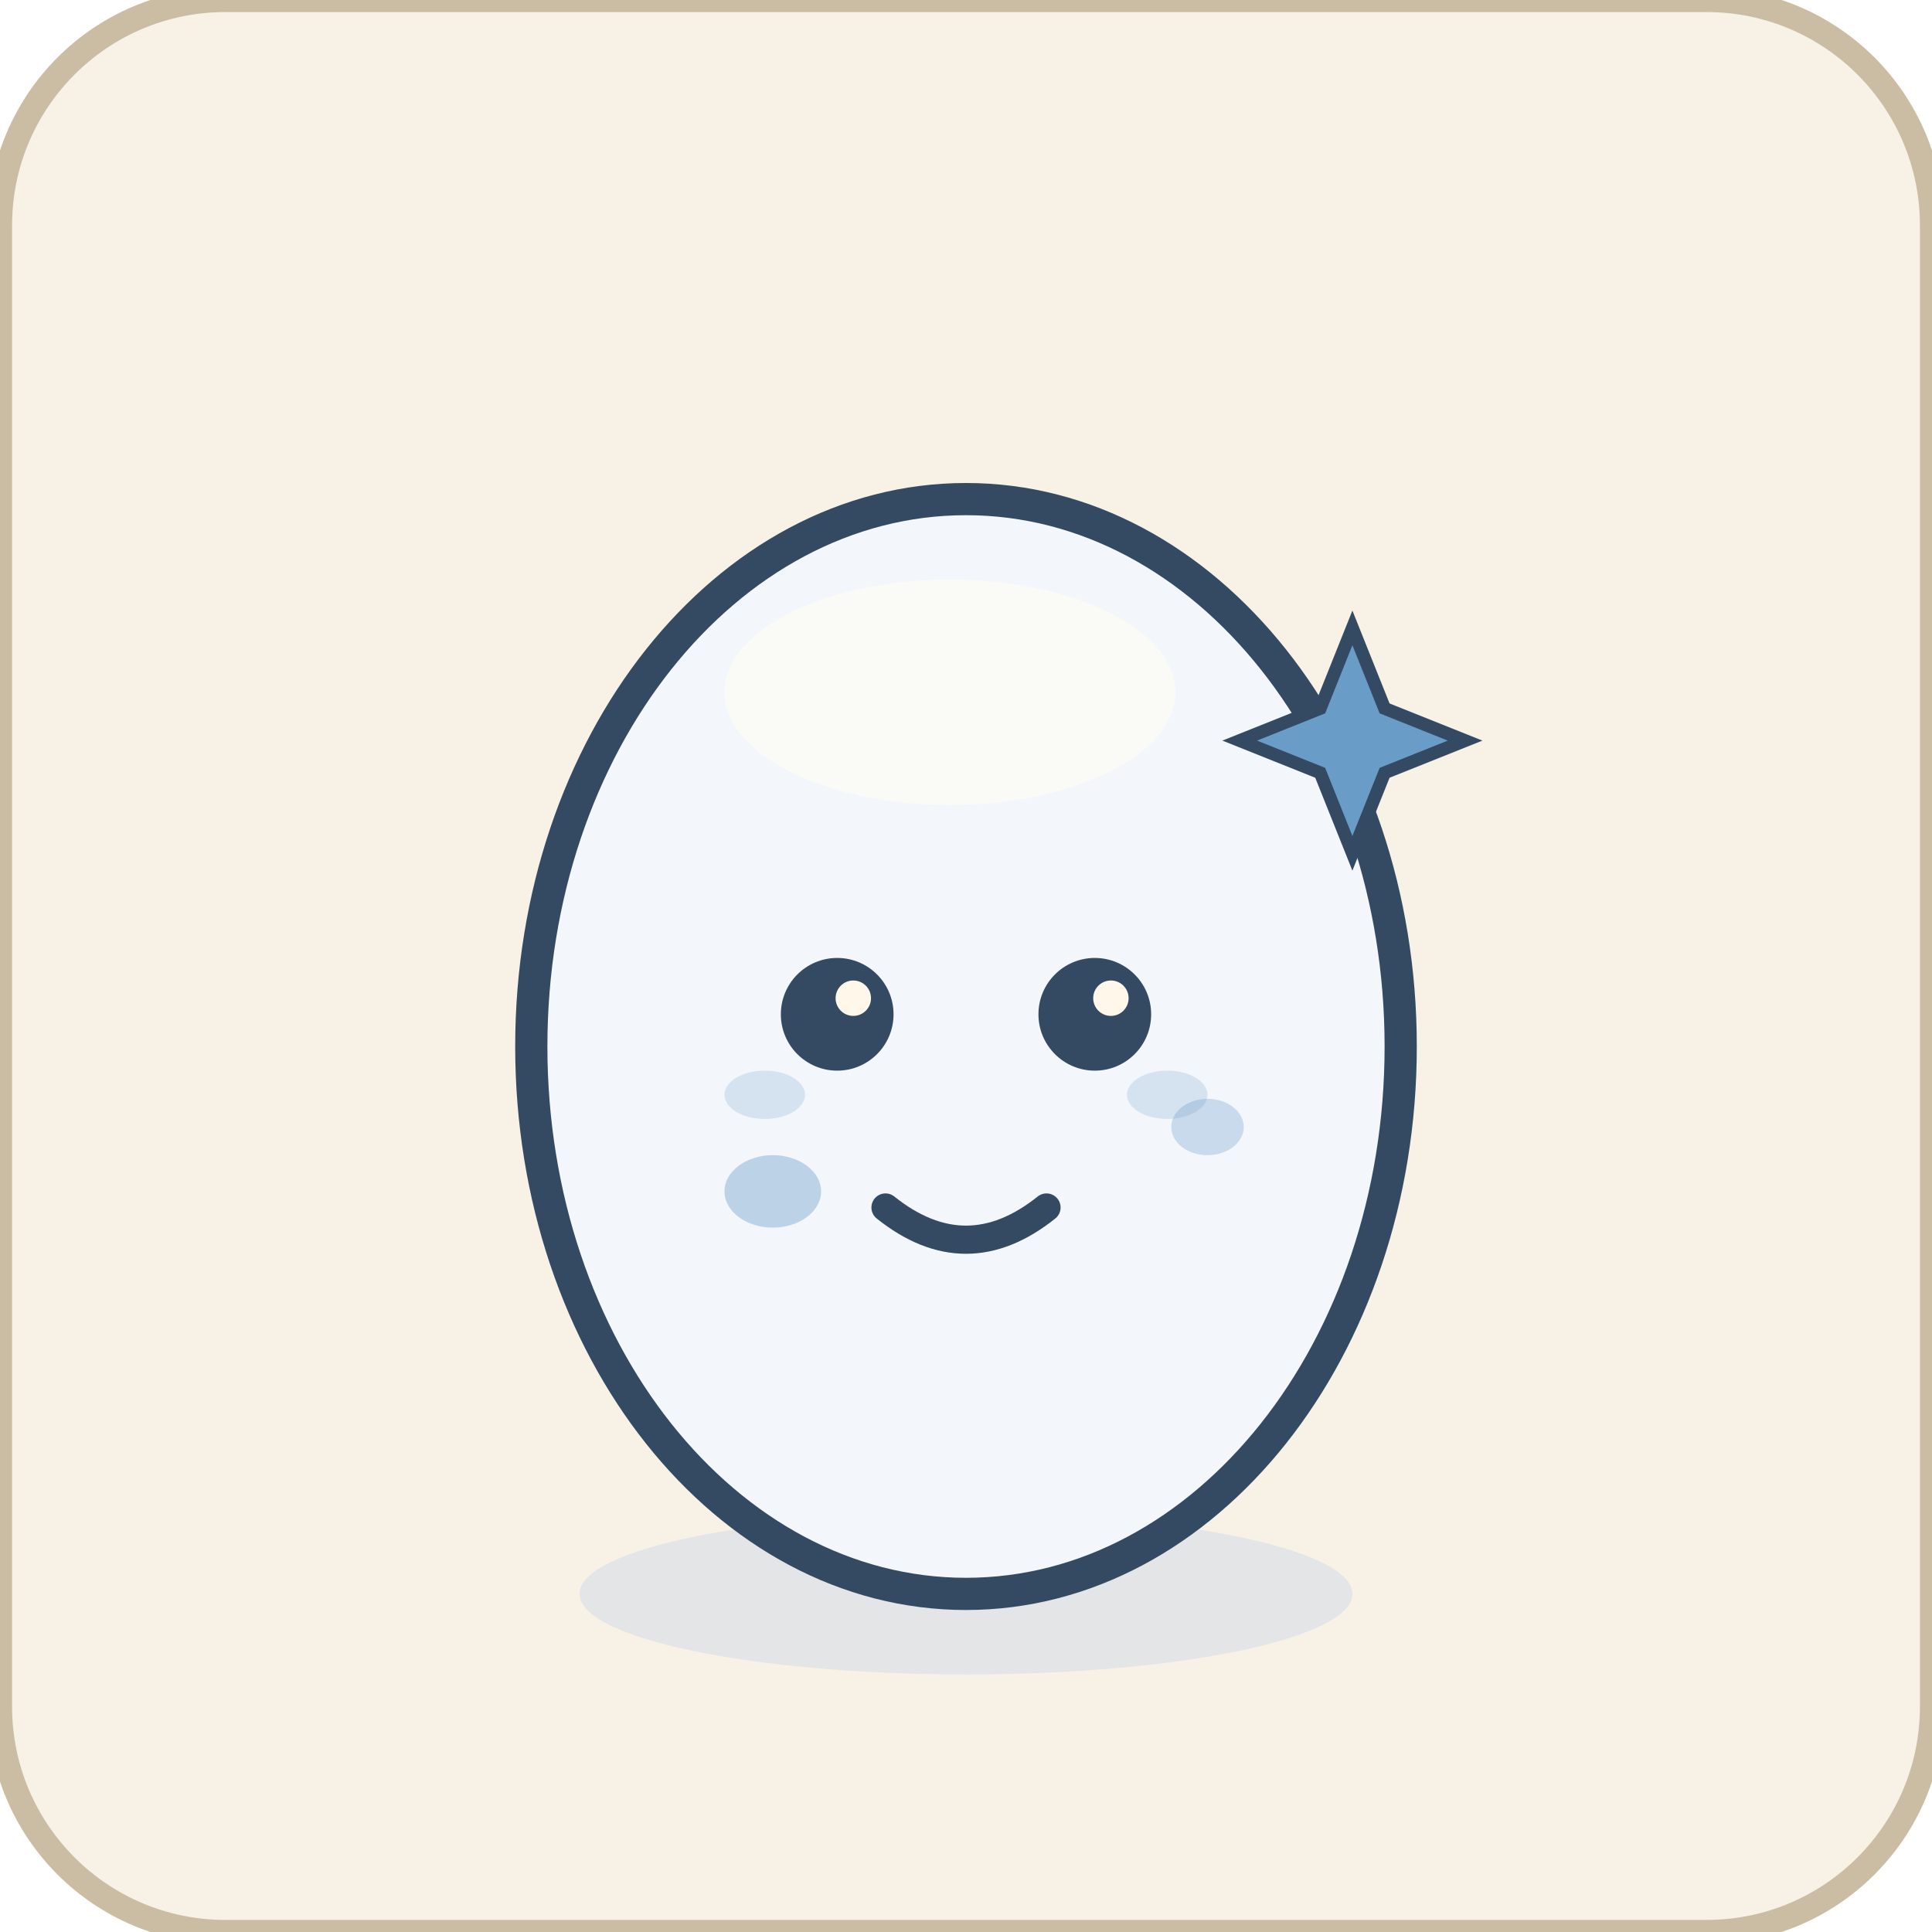
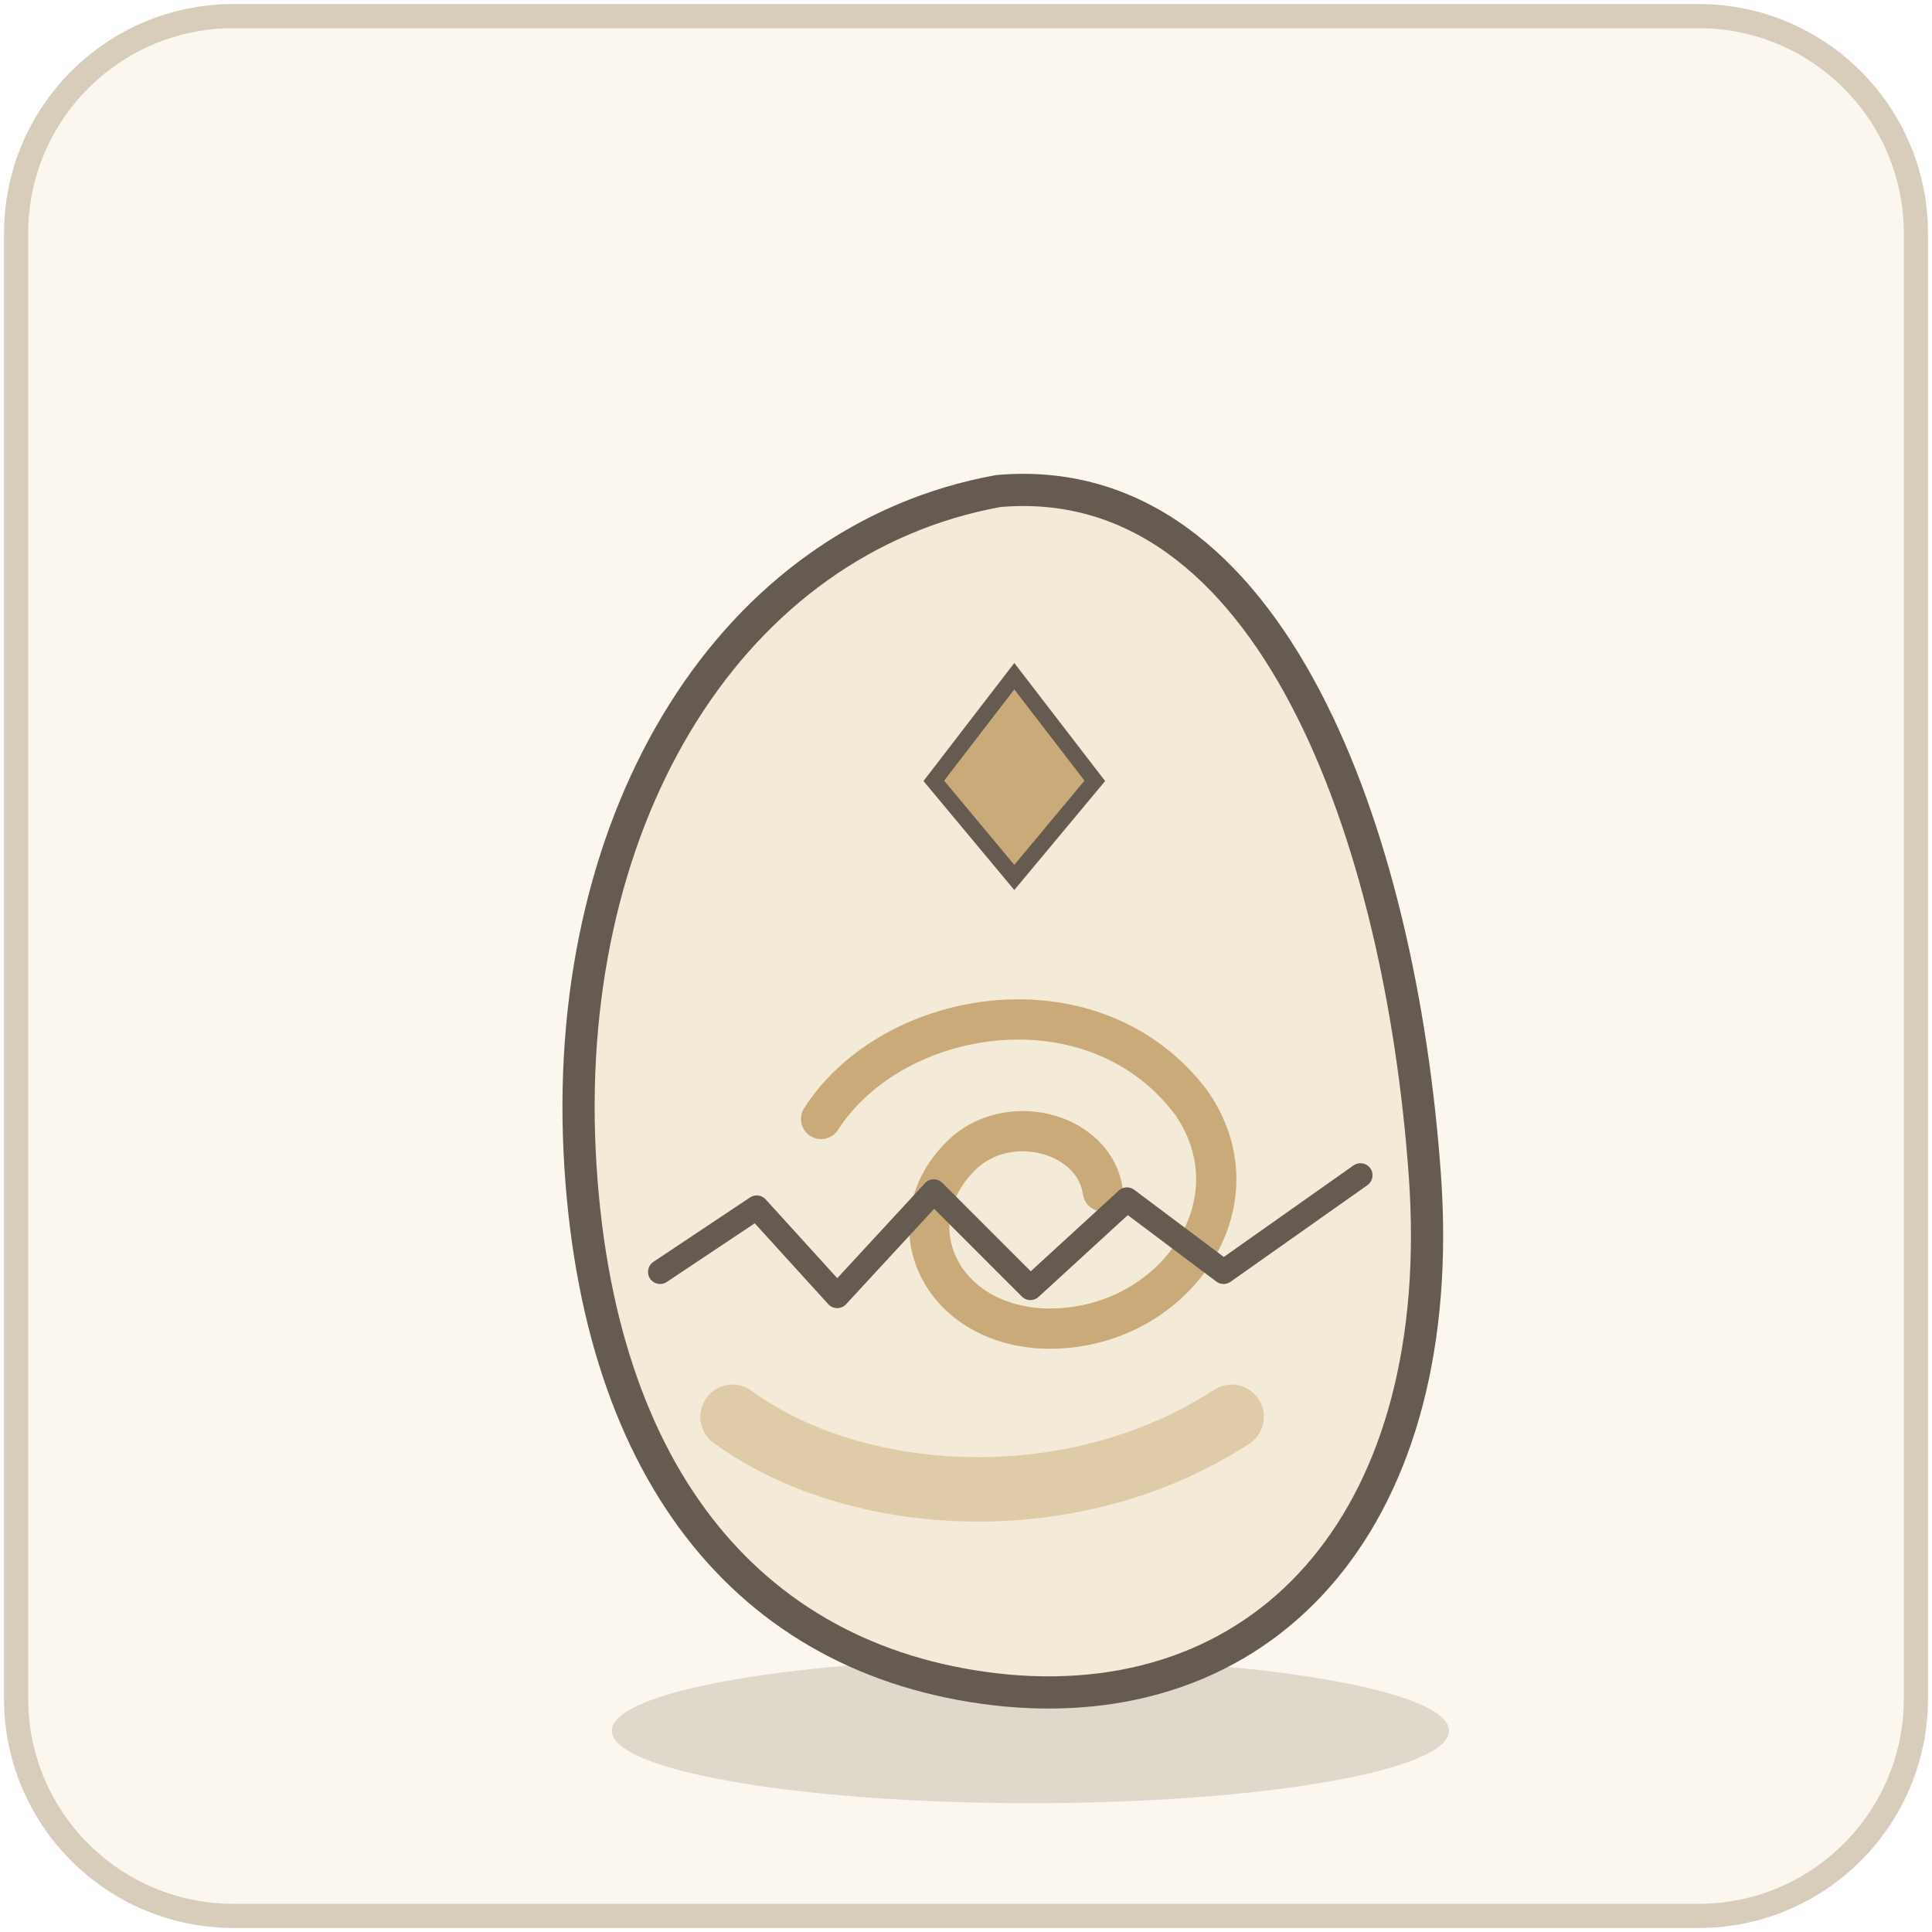
- <svg xmlns="http://www.w3.org/2000/svg" viewBox="0 0 240 240" width="240" height="240" role="img" data-gitty-class="air" data-gitty-stage="egg" data-gitty-behavior="idle" data-gitty-face="neutral">
-   <style> .gitty-idle { animation: gitty-bob 2.6s ease-in-out infinite; } .gitty-playing { animation: gitty-play 0.7s ease-in-out infinite; } .gitty-eating { animation: gitty-nibble 0.55s ease-in-out infinite; } .gitty-resting { animation: gitty-bob 4s ease-in-out infinite; } .gitty-sleepy { animation: gitty-bob 3.4s ease-in-out infinite; } .gitty-sleeping, .gitty-hibernating { animation: gitty-breathe 4.8s ease-in-out infinite; } .gitty-playing .gitty-tail { animation: gitty-wag 0.8s ease-in-out infinite; } .gitty-idle .gitty-ear, .gitty-playing .gitty-ear { animation: gitty-ear 2.8s ease-in-out infinite; } .gitty-bubble { animation: gitty-rise 3s ease-in-out infinite; } .gitty-flame { animation: gitty-flicker 0.9s ease-in-out infinite; } .gitty-spark { animation: gitty-flicker 1.2s ease-in-out infinite; } .gitty-psy { animation: gitty-float 2.8s ease-in-out infinite; } .gitty-zzz { animation: gitty-fade 2.2s ease-in-out infinite; } .gitty-orbit { animation: gitty-spin 6s linear infinite; } .gitty-shadow-idle { animation: gitty-shadow-bob 2.6s ease-in-out infinite; } .gitty-shadow-playing { animation: gitty-shadow-play 0.7s ease-in-out infinite; } .gitty-shadow-eating { animation: gitty-shadow-nibble 0.55s ease-in-out infinite; } .gitty-shadow-resting { animation: gitty-shadow-bob 4s ease-in-out infinite; } .gitty-shadow-sleepy { animation: gitty-shadow-bob 3.4s ease-in-out infinite; } .gitty-shadow-sleeping, .gitty-shadow-hibernating { animation: gitty-shadow-breathe 4.8s ease-in-out infinite; } @keyframes gitty-bob { 0%, 100% { transform: translateY(0); } 50% { transform: translateY(-4px); } } @keyframes gitty-play { 0%, 100% { transform: translateY(0) rotate(0deg); } 30% { transform: translateY(-6px) rotate(-5deg); } 70% { transform: translateY(-2px) rotate(5deg); } } @keyframes gitty-nibble { 0%, 100% { transform: translateY(0); } 50% { transform: translateY(2px); } } @keyframes gitty-breathe { 0%, 100% { transform: scale(1); } 50% { transform: scale(1.018); } } @keyframes gitty-wag { 0%, 100% { transform: rotate(0deg); } 50% { transform: rotate(16deg); } } @keyframes gitty-ear { 0%, 78%, 100% { transform: rotate(0deg); } 88% { transform: rotate(-9deg); } } @keyframes gitty-rise { 0%, 100% { opacity: 0.35; transform: translateY(0); } 50% { opacity: 0.9; transform: translateY(-8px); } } @keyframes gitty-flicker { 0%, 100% { opacity: 0.65; } 50% { opacity: 1; } } @keyframes gitty-float { 0%, 100% { transform: translateY(0); } 50% { transform: translateY(-6px); } } @keyframes gitty-fade { 0%, 100% { opacity: 0.25; } 50% { opacity: 0.8; } } @keyframes gitty-spin { to { transform: rotate(360deg); } } @keyframes gitty-shadow-bob { 0%, 100% { transform: scale(1); } 50% { transform: scale(0.72); } } @keyframes gitty-shadow-play { 0%, 100% { transform: scale(1); } 30% { transform: scale(0.58); } 70% { transform: scale(0.82); } } @keyframes gitty-shadow-nibble { 0%, 100% { transform: scale(1); } 50% { transform: scale(1.12); } } @keyframes gitty-shadow-breathe { 0%, 100% { transform: scale(1); } 50% { transform: scale(1.05); } } @media (max-width: 96px) { .gitty-detail { display: none; } } @media (prefers-reduced-motion: reduce) { .gitty-idle, .gitty-playing, .gitty-eating, .gitty-resting, .gitty-sleepy, .gitty-sleeping, .gitty-hibernating, .gitty-bubble, .gitty-flame, .gitty-spark, .gitty-psy, .gitty-zzz, .gitty-orbit, .gitty-playing .gitty-tail, .gitty-idle .gitty-ear, .gitty-playing .gitty-ear, .gitty-shadow-idle, .gitty-shadow-playing, .gitty-shadow-eating, .gitty-shadow-resting, .gitty-shadow-sleepy, .gitty-shadow-sleeping, .gitty-shadow-hibernating { animation: none; } } </style>
-   <rect width="240" height="240" rx="28" fill="#f7f1e6" stroke="#cbbda3" stroke-width="3" />
-   <g transform="translate(120 150) scale(1) translate(-120 -150)">
-     <g transform="translate(120 198)">
-       <g class="gitty-shadow gitty-shadow-idle">
-         <ellipse cx="0" cy="0" rx="48" ry="10" fill="#c9d6e6" opacity="0.45" />
-       </g>
-     </g>
-     <g class="gitty-idle">
-       <g data-gitty-body="egg">
-         <ellipse cx="120" cy="130" rx="54" ry="68" fill="#f3f6fb" stroke="#334a62" stroke-width="4" />
-         <ellipse cx="118" cy="86" rx="28" ry="14" fill="#fffdf6" opacity="0.62" />
-         <ellipse class="gitty-detail" cx="96" cy="148" rx="6" ry="4.5" fill="#6a9cc8" opacity="0.4" />
-         <ellipse class="gitty-detail" cx="150" cy="140" rx="4.5" ry="3.5" fill="#6a9cc8" opacity="0.32" />
-       </g>
-       <path class="gitty-spark" d="M168 78 l4 10 10 4 -10 4 -4 10 -4 -10 -10 -4 10 -4z" fill="#6a9cc8" stroke="#334a62" stroke-width="1.6" />
-       <circle cx="104" cy="126" r="7" fill="#334a62" />
-       <circle cx="136" cy="126" r="7" fill="#334a62" />
-       <circle cx="106" cy="124" r="2.2" fill="#fff7ea" />
-       <circle cx="138" cy="124" r="2.2" fill="#fff7ea" />
-       <ellipse cx="95" cy="136" rx="5" ry="3" fill="#6a9cc8" opacity="0.22" />
-       <ellipse cx="145" cy="136" rx="5" ry="3" fill="#6a9cc8" opacity="0.22" />
-       <path d="M110 150 q10 8 20 0" fill="none" stroke="#334a62" stroke-width="3.5" stroke-linecap="round" />
-     </g>
+ <svg xmlns="http://www.w3.org/2000/svg" viewBox="0 0 240 240" width="240" height="240" role="img" data-prototype-class="unrevealed" data-prototype-stage="egg" data-gitty-class="air" data-gitty-stage="egg" data-gitty-body="egg" data-gitty-behavior="idle" data-gitty-face="neutral">
+   <rect x="2" y="2" width="236" height="236" rx="27" fill="#fbf7ee" stroke="#d8cdbb" stroke-width="3" />
+   <ellipse class="gitty-shadow" cx="128" cy="215" rx="52" ry="9" fill="#ad9e88" opacity=".34" />
+   <g class="gitty-character stage-egg">
+     <path d="M124 61 C91 67 70 101 72 143 C74 184 94 207 125 210 C158 213 180 188 177 146 C174 104 158 58 124 61Z" fill="#f3ead7" stroke="#655b50" stroke-width="4" stroke-linejoin="round" />
+     <path d="M91 176 C106 187 133 189 153 176" fill="none" stroke="#dfcba8" stroke-width="8" stroke-linecap="round" />
+     <path d="M126 84 L136 97 L126 109 L116 97Z" fill="#c9aa78" stroke="#655b50" stroke-width="2" />
+     <path d="M102 139 C111 125 136 121 148 137 C157 150 145 166 129 165 C116 164 111 151 120 143 C126 138 136 141 137 148" fill="none" stroke="#c9aa78" stroke-width="5" stroke-linecap="round" />
+     <path d="M82 158 L94 150 L104 161 L116 148 L128 160 L140 149 L152 158 L169 146" fill="none" stroke="#655b50" stroke-width="3" stroke-linecap="round" stroke-linejoin="round" />
  </g>
</svg>
